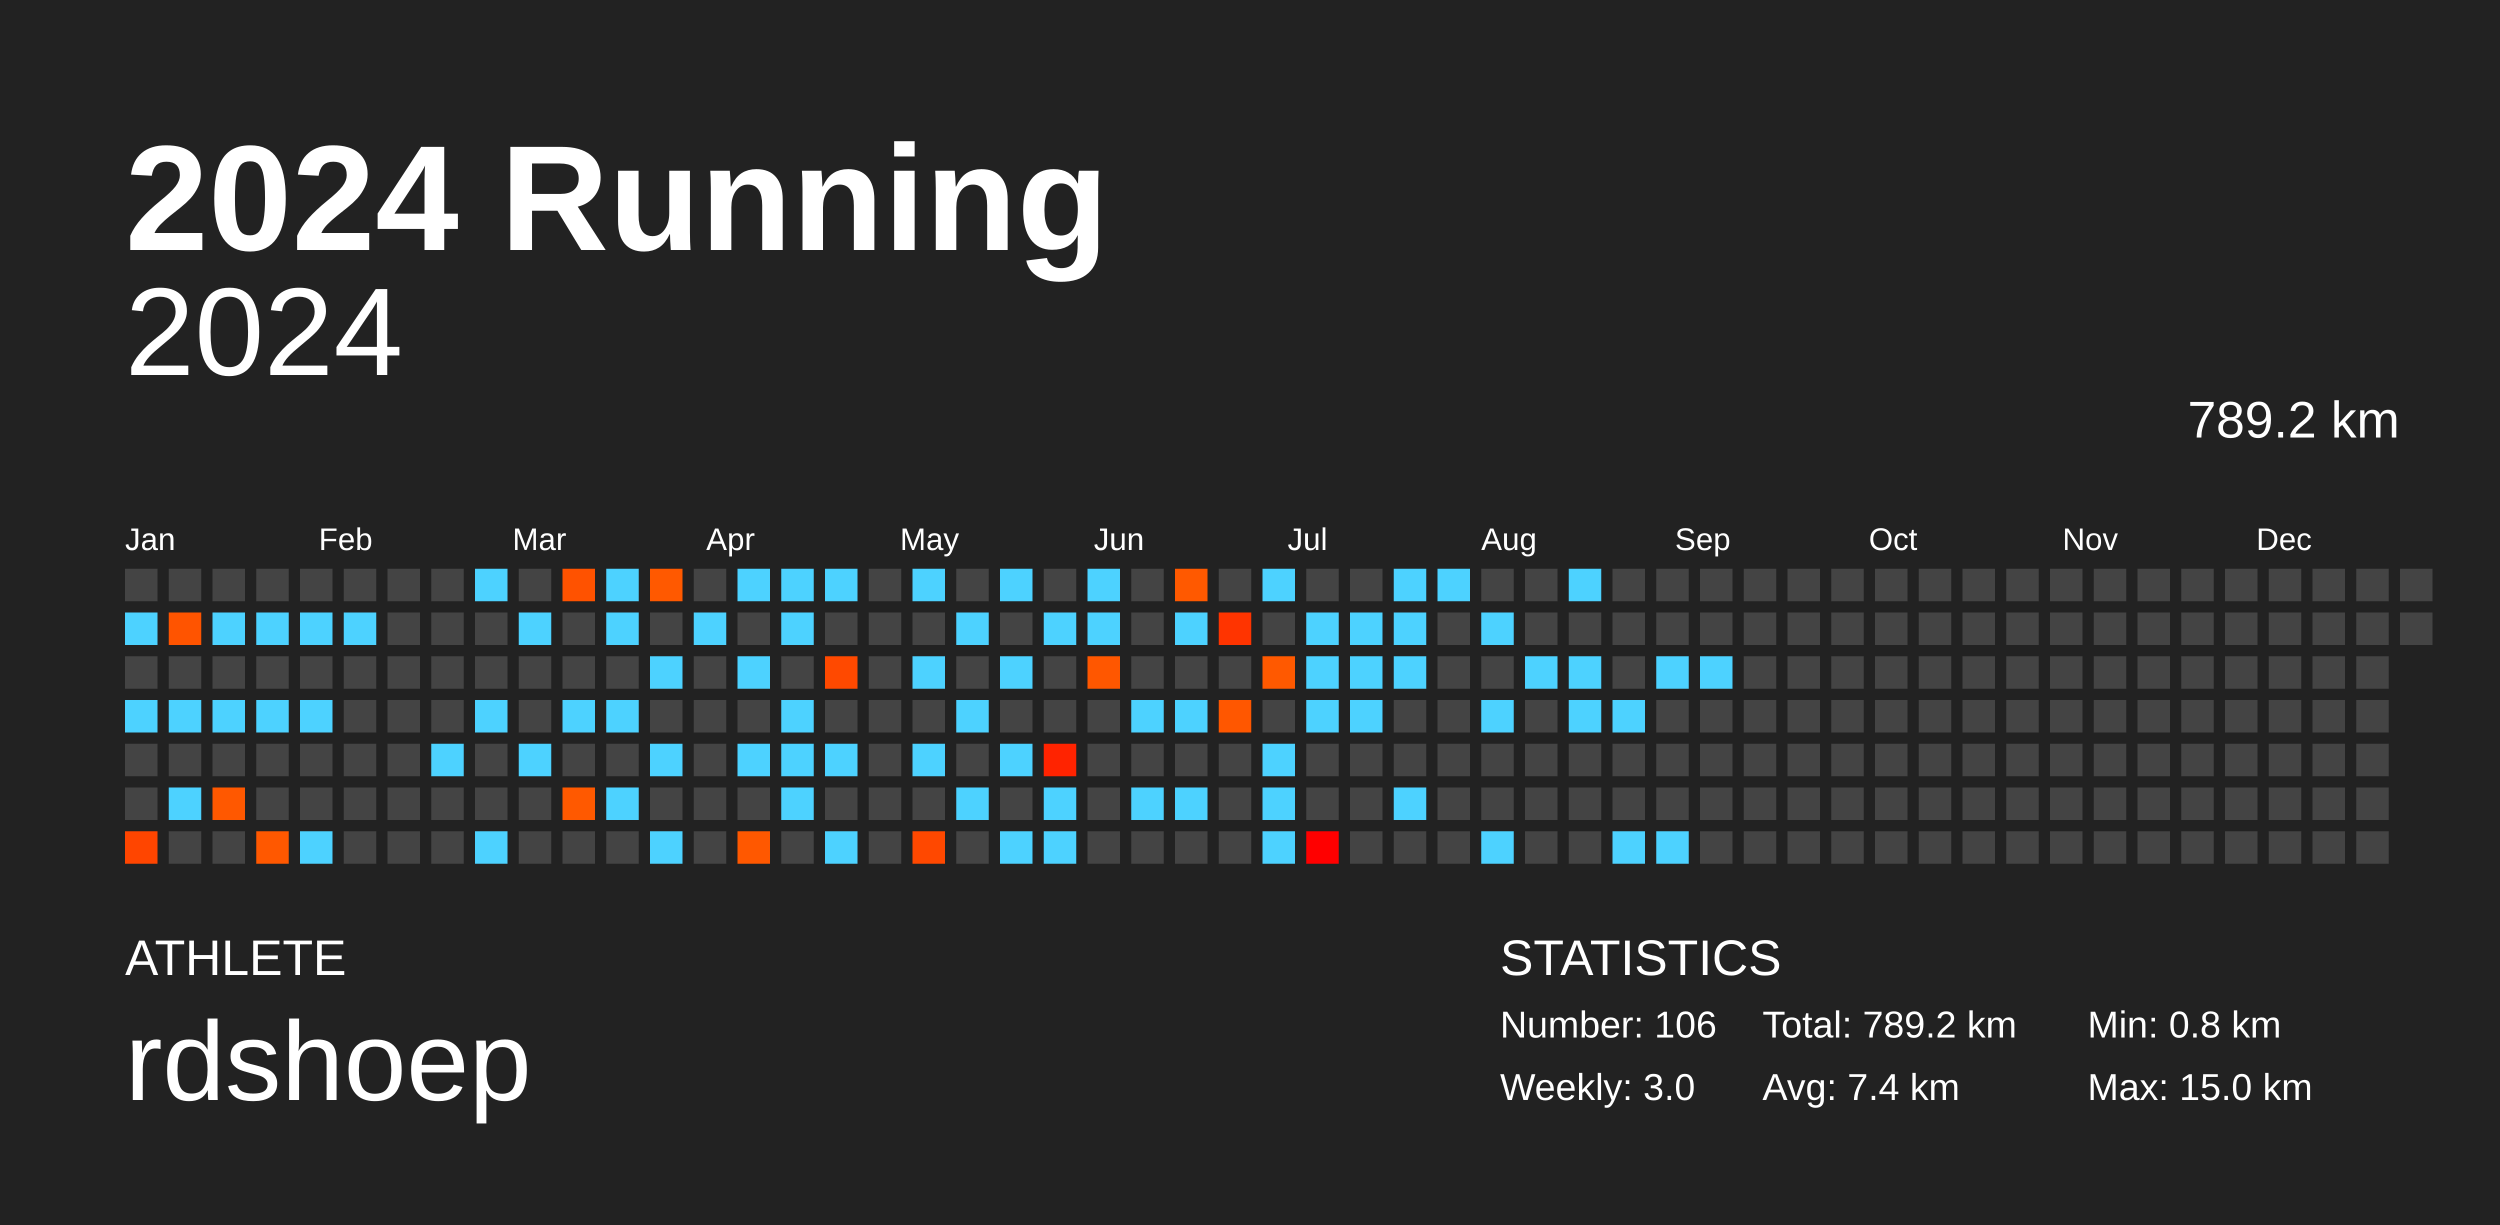
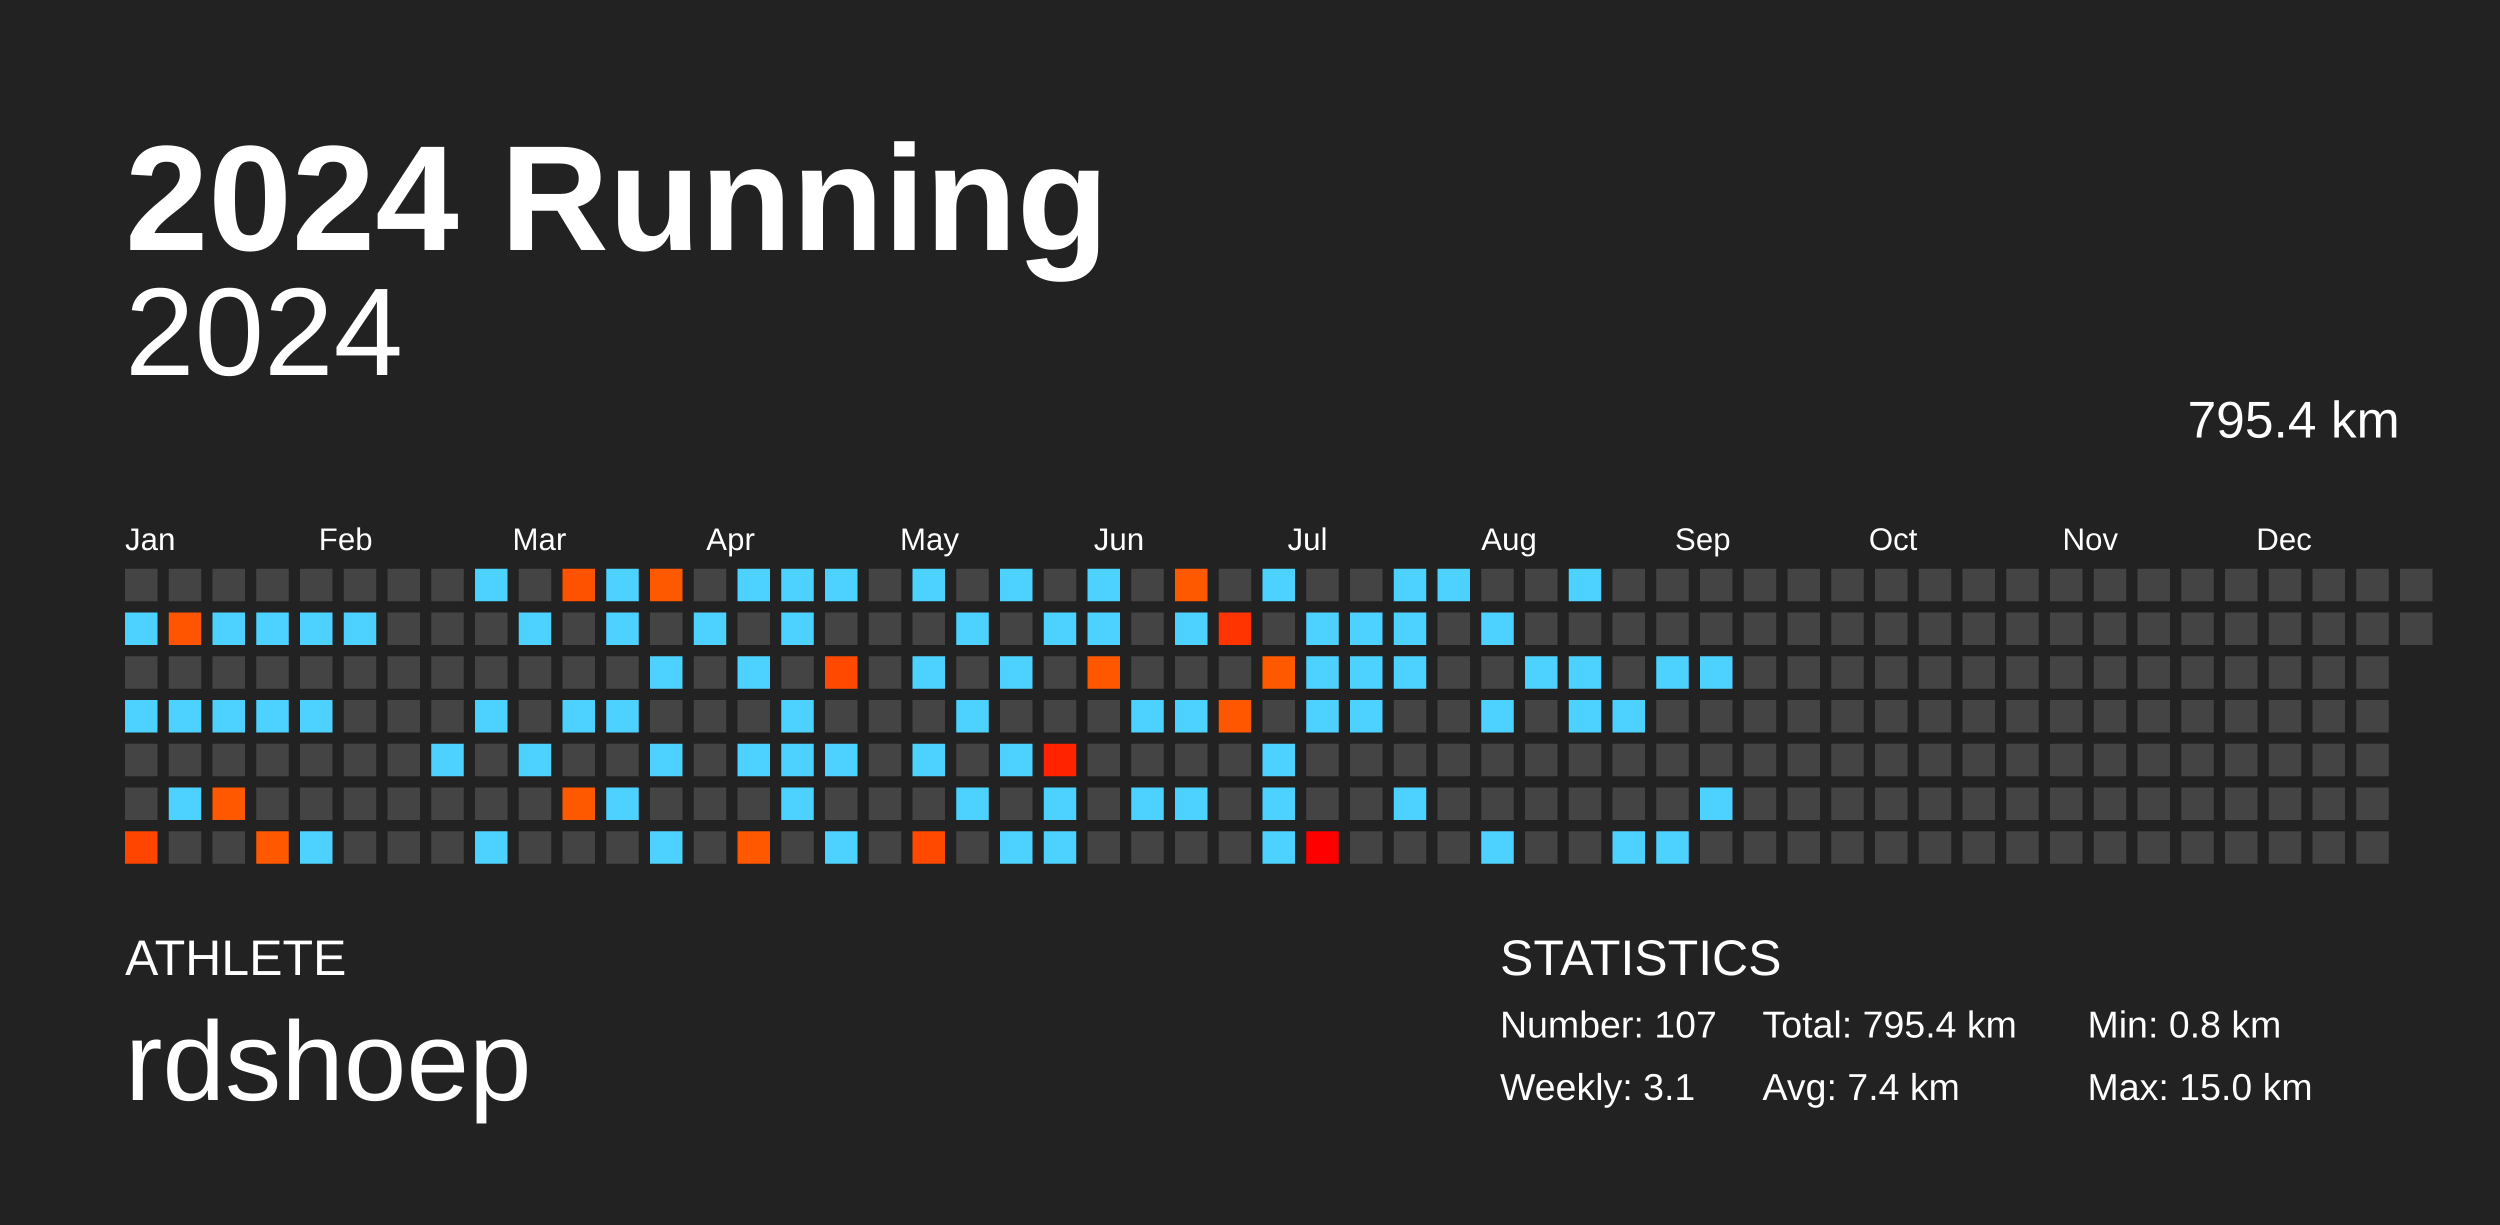
<svg xmlns="http://www.w3.org/2000/svg" baseProfile="full" height="98mm" version="1.1" viewBox="0,0,200,98" width="200mm">
  <defs />
  <rect fill="#222222" height="98" width="200" x="0" y="0" />
  <text fill="#FFFFFF" style="font-size:12px; font-family:Arial; font-weight:bold;" x="10" y="20">2024 Running</text>
  <text fill="#FFFFFF" style="font-size:4px; font-family:Arial" x="10" y="78">ATHLETE</text>
  <text fill="#FFFFFF" style="font-size:9px; font-family:Arial" x="10" y="88">rdshoep</text>
  <text fill="#FFFFFF" style="font-size:4px; font-family:Arial" x="120" y="78">STATISTICS</text>
-   <text fill="#FFFFFF" style="font-size:3px; font-family:Arial" x="120" y="83">Number: 106</text>
-   <text fill="#FFFFFF" style="font-size:3px; font-family:Arial" x="120" y="88">Weekly: 3.0</text>
-   <text fill="#FFFFFF" style="font-size:3px; font-family:Arial" x="141" y="83">Total: 789.2 km</text>
+   <text fill="#FFFFFF" style="font-size:3px; font-family:Arial" x="120" y="83">Number: 107</text>
+   <text fill="#FFFFFF" style="font-size:3px; font-family:Arial" x="120" y="88">Weekly: 3.1</text>
+   <text fill="#FFFFFF" style="font-size:3px; font-family:Arial" x="141" y="83">Total: 795.4 km</text>
  <text fill="#FFFFFF" style="font-size:3px; font-family:Arial" x="141" y="88">Avg: 7.4 km</text>
  <text fill="#FFFFFF" style="font-size:3px; font-family:Arial" x="167" y="83">Min: 0.8 km</text>
  <text fill="#FFFFFF" style="font-size:3px; font-family:Arial" x="167" y="88">Max: 15.0 km</text>
  <text alignment-baseline="hanging" fill="#FFFFFF" style="font-size:10.0px; font-family:Arial;" x="10" y="30">2024</text>
-   <text alignment-baseline="hanging" fill="#FFFFFF" style="font-size:4.125px; font-family:Arial;" x="175" y="35">789.2 km</text>
+   <text alignment-baseline="hanging" fill="#FFFFFF" style="font-size:4.125px; font-family:Arial;" x="175" y="35">795.4 km</text>
  <text fill="#FFFFFF" style="font-size:2.5px; font-family:Arial" x="10.0" y="44">Jan</text>
  <text fill="#FFFFFF" style="font-size:2.5px; font-family:Arial" x="25.5" y="44">Feb</text>
  <text fill="#FFFFFF" style="font-size:2.5px; font-family:Arial" x="41.0" y="44">Mar</text>
  <text fill="#FFFFFF" style="font-size:2.5px; font-family:Arial" x="56.5" y="44">Apr</text>
  <text fill="#FFFFFF" style="font-size:2.5px; font-family:Arial" x="72.0" y="44">May</text>
  <text fill="#FFFFFF" style="font-size:2.5px; font-family:Arial" x="87.5" y="44">Jun</text>
  <text fill="#FFFFFF" style="font-size:2.5px; font-family:Arial" x="103.0" y="44">Jul</text>
  <text fill="#FFFFFF" style="font-size:2.5px; font-family:Arial" x="118.5" y="44">Aug</text>
  <text fill="#FFFFFF" style="font-size:2.5px; font-family:Arial" x="134.0" y="44">Sep</text>
  <text fill="#FFFFFF" style="font-size:2.5px; font-family:Arial" x="149.5" y="44">Oct</text>
  <text fill="#FFFFFF" style="font-size:2.5px; font-family:Arial" x="165.0" y="44">Nov</text>
  <text fill="#FFFFFF" style="font-size:2.5px; font-family:Arial" x="180.5" y="44">Dec</text>
  <rect fill="#444444" height="2.6" width="2.6" x="10.0" y="45.5" />
  <rect fill="#4dd2ff" height="2.6" width="2.6" x="10.0" y="49.0" />
  <rect fill="#444444" height="2.6" width="2.6" x="10.0" y="52.5" />
  <rect fill="#4dd2ff" height="2.6" width="2.6" x="10.0" y="56.0" />
  <rect fill="#444444" height="2.6" width="2.6" x="10.0" y="59.5" />
  <rect fill="#444444" height="2.6" width="2.6" x="10.0" y="63.0" />
  <rect fill="#ff4500" height="2.6" width="2.6" x="10.0" y="66.5" />
  <rect fill="#444444" height="2.6" width="2.6" x="13.5" y="45.5" />
  <rect fill="#ff5400" height="2.6" width="2.6" x="13.5" y="49.0" />
  <rect fill="#444444" height="2.6" width="2.6" x="13.5" y="52.5" />
  <rect fill="#4dd2ff" height="2.6" width="2.6" x="13.5" y="56.0" />
  <rect fill="#444444" height="2.6" width="2.6" x="13.5" y="59.5" />
  <rect fill="#4dd2ff" height="2.6" width="2.6" x="13.5" y="63.0" />
  <rect fill="#444444" height="2.6" width="2.6" x="13.5" y="66.5" />
  <rect fill="#444444" height="2.6" width="2.6" x="17.0" y="45.5" />
  <rect fill="#4dd2ff" height="2.6" width="2.6" x="17.0" y="49.0" />
  <rect fill="#444444" height="2.6" width="2.6" x="17.0" y="52.5" />
  <rect fill="#4dd2ff" height="2.6" width="2.6" x="17.0" y="56.0" />
  <rect fill="#444444" height="2.6" width="2.6" x="17.0" y="59.5" />
  <rect fill="#ff5800" height="2.6" width="2.6" x="17.0" y="63.0" />
  <rect fill="#444444" height="2.6" width="2.6" x="17.0" y="66.5" />
  <rect fill="#444444" height="2.6" width="2.6" x="20.5" y="45.5" />
  <rect fill="#4dd2ff" height="2.6" width="2.6" x="20.5" y="49.0" />
  <rect fill="#444444" height="2.6" width="2.6" x="20.5" y="52.5" />
  <rect fill="#4dd2ff" height="2.6" width="2.6" x="20.5" y="56.0" />
  <rect fill="#444444" height="2.6" width="2.6" x="20.5" y="59.5" />
  <rect fill="#444444" height="2.6" width="2.6" x="20.5" y="63.0" />
  <rect fill="#ff5800" height="2.6" width="2.6" x="20.5" y="66.5" />
  <rect fill="#444444" height="2.6" width="2.6" x="24.0" y="45.5" />
  <rect fill="#4dd2ff" height="2.6" width="2.6" x="24.0" y="49.0" />
  <rect fill="#444444" height="2.6" width="2.6" x="24.0" y="52.5" />
  <rect fill="#4dd2ff" height="2.6" width="2.6" x="24.0" y="56.0" />
  <rect fill="#444444" height="2.6" width="2.6" x="24.0" y="59.5" />
  <rect fill="#444444" height="2.6" width="2.6" x="24.0" y="63.0" />
  <rect fill="#4dd2ff" height="2.6" width="2.6" x="24.0" y="66.5" />
  <rect fill="#444444" height="2.6" width="2.6" x="27.5" y="45.5" />
  <rect fill="#4dd2ff" height="2.6" width="2.6" x="27.5" y="49.0" />
  <rect fill="#444444" height="2.6" width="2.6" x="27.5" y="52.5" />
  <rect fill="#444444" height="2.6" width="2.6" x="27.5" y="56.0" />
  <rect fill="#444444" height="2.6" width="2.6" x="27.5" y="59.5" />
  <rect fill="#444444" height="2.6" width="2.6" x="27.5" y="63.0" />
  <rect fill="#444444" height="2.6" width="2.6" x="27.5" y="66.5" />
  <rect fill="#444444" height="2.6" width="2.6" x="31.0" y="45.5" />
  <rect fill="#444444" height="2.6" width="2.6" x="31.0" y="49.0" />
  <rect fill="#444444" height="2.6" width="2.6" x="31.0" y="52.5" />
  <rect fill="#444444" height="2.6" width="2.6" x="31.0" y="56.0" />
  <rect fill="#444444" height="2.6" width="2.6" x="31.0" y="59.5" />
  <rect fill="#444444" height="2.6" width="2.6" x="31.0" y="63.0" />
  <rect fill="#444444" height="2.6" width="2.6" x="31.0" y="66.5" />
  <rect fill="#444444" height="2.6" width="2.6" x="34.5" y="45.5" />
  <rect fill="#444444" height="2.6" width="2.6" x="34.5" y="49.0" />
  <rect fill="#444444" height="2.6" width="2.6" x="34.5" y="52.5" />
  <rect fill="#444444" height="2.6" width="2.6" x="34.5" y="56.0" />
  <rect fill="#4dd2ff" height="2.6" width="2.6" x="34.5" y="59.5" />
  <rect fill="#444444" height="2.6" width="2.6" x="34.5" y="63.0" />
  <rect fill="#444444" height="2.6" width="2.6" x="34.5" y="66.5" />
  <rect fill="#4dd2ff" height="2.6" width="2.6" x="38.0" y="45.5" />
  <rect fill="#444444" height="2.6" width="2.6" x="38.0" y="49.0" />
  <rect fill="#444444" height="2.6" width="2.6" x="38.0" y="52.5" />
  <rect fill="#4dd2ff" height="2.6" width="2.6" x="38.0" y="56.0" />
  <rect fill="#444444" height="2.6" width="2.6" x="38.0" y="59.5" />
  <rect fill="#444444" height="2.6" width="2.6" x="38.0" y="63.0" />
  <rect fill="#4dd2ff" height="2.6" width="2.6" x="38.0" y="66.5" />
  <rect fill="#444444" height="2.6" width="2.6" x="41.5" y="45.5" />
  <rect fill="#4dd2ff" height="2.6" width="2.6" x="41.5" y="49.0" />
  <rect fill="#444444" height="2.6" width="2.6" x="41.5" y="52.5" />
  <rect fill="#444444" height="2.6" width="2.6" x="41.5" y="56.0" />
  <rect fill="#4dd2ff" height="2.6" width="2.6" x="41.5" y="59.5" />
  <rect fill="#444444" height="2.6" width="2.6" x="41.5" y="63.0" />
  <rect fill="#444444" height="2.6" width="2.6" x="41.5" y="66.5" />
  <rect fill="#ff5200" height="2.6" width="2.6" x="45.0" y="45.5" />
  <rect fill="#444444" height="2.6" width="2.6" x="45.0" y="49.0" />
  <rect fill="#444444" height="2.6" width="2.6" x="45.0" y="52.5" />
  <rect fill="#4dd2ff" height="2.6" width="2.6" x="45.0" y="56.0" />
  <rect fill="#444444" height="2.6" width="2.6" x="45.0" y="59.5" />
  <rect fill="#ff5900" height="2.6" width="2.6" x="45.0" y="63.0" />
  <rect fill="#444444" height="2.6" width="2.6" x="45.0" y="66.5" />
  <rect fill="#4dd2ff" height="2.6" width="2.6" x="48.5" y="45.5" />
  <rect fill="#4dd2ff" height="2.6" width="2.6" x="48.5" y="49.0" />
  <rect fill="#444444" height="2.6" width="2.6" x="48.5" y="52.5" />
  <rect fill="#4dd2ff" height="2.6" width="2.6" x="48.5" y="56.0" />
  <rect fill="#444444" height="2.6" width="2.6" x="48.5" y="59.5" />
  <rect fill="#4dd2ff" height="2.6" width="2.6" x="48.5" y="63.0" />
  <rect fill="#444444" height="2.6" width="2.6" x="48.5" y="66.5" />
  <rect fill="#ff5900" height="2.6" width="2.6" x="52.0" y="45.5" />
  <rect fill="#444444" height="2.6" width="2.6" x="52.0" y="49.0" />
  <rect fill="#4dd2ff" height="2.6" width="2.6" x="52.0" y="52.5" />
  <rect fill="#444444" height="2.6" width="2.6" x="52.0" y="56.0" />
  <rect fill="#4dd2ff" height="2.6" width="2.6" x="52.0" y="59.5" />
  <rect fill="#444444" height="2.6" width="2.6" x="52.0" y="63.0" />
  <rect fill="#4dd2ff" height="2.6" width="2.6" x="52.0" y="66.5" />
  <rect fill="#444444" height="2.6" width="2.6" x="55.5" y="45.5" />
  <rect fill="#4dd2ff" height="2.6" width="2.6" x="55.5" y="49.0" />
  <rect fill="#444444" height="2.6" width="2.6" x="55.5" y="52.5" />
  <rect fill="#444444" height="2.6" width="2.6" x="55.5" y="56.0" />
  <rect fill="#444444" height="2.6" width="2.6" x="55.5" y="59.5" />
  <rect fill="#444444" height="2.6" width="2.6" x="55.5" y="63.0" />
  <rect fill="#444444" height="2.6" width="2.6" x="55.5" y="66.5" />
  <rect fill="#4dd2ff" height="2.6" width="2.6" x="59.0" y="45.5" />
  <rect fill="#444444" height="2.6" width="2.6" x="59.0" y="49.0" />
  <rect fill="#4dd2ff" height="2.6" width="2.6" x="59.0" y="52.5" />
  <rect fill="#444444" height="2.6" width="2.6" x="59.0" y="56.0" />
  <rect fill="#4dd2ff" height="2.6" width="2.6" x="59.0" y="59.5" />
  <rect fill="#444444" height="2.6" width="2.6" x="59.0" y="63.0" />
  <rect fill="#ff5800" height="2.6" width="2.6" x="59.0" y="66.5" />
  <rect fill="#4dd2ff" height="2.6" width="2.6" x="62.5" y="45.5" />
  <rect fill="#4dd2ff" height="2.6" width="2.6" x="62.5" y="49.0" />
  <rect fill="#444444" height="2.6" width="2.6" x="62.5" y="52.5" />
  <rect fill="#4dd2ff" height="2.6" width="2.6" x="62.5" y="56.0" />
  <rect fill="#4dd2ff" height="2.6" width="2.6" x="62.5" y="59.5" />
  <rect fill="#4dd2ff" height="2.6" width="2.6" x="62.5" y="63.0" />
  <rect fill="#444444" height="2.6" width="2.6" x="62.5" y="66.5" />
  <rect fill="#4dd2ff" height="2.6" width="2.6" x="66.0" y="45.5" />
  <rect fill="#444444" height="2.6" width="2.6" x="66.0" y="49.0" />
  <rect fill="#ff4900" height="2.6" width="2.6" x="66.0" y="52.5" />
  <rect fill="#444444" height="2.6" width="2.6" x="66.0" y="56.0" />
  <rect fill="#4dd2ff" height="2.6" width="2.6" x="66.0" y="59.5" />
  <rect fill="#444444" height="2.6" width="2.6" x="66.0" y="63.0" />
  <rect fill="#4dd2ff" height="2.6" width="2.6" x="66.0" y="66.5" />
  <rect fill="#444444" height="2.6" width="2.6" x="69.5" y="45.5" />
  <rect fill="#444444" height="2.6" width="2.6" x="69.5" y="49.0" />
  <rect fill="#444444" height="2.6" width="2.6" x="69.5" y="52.5" />
  <rect fill="#444444" height="2.6" width="2.6" x="69.5" y="56.0" />
  <rect fill="#444444" height="2.6" width="2.6" x="69.5" y="59.5" />
  <rect fill="#444444" height="2.6" width="2.6" x="69.5" y="63.0" />
  <rect fill="#444444" height="2.6" width="2.6" x="69.5" y="66.5" />
  <rect fill="#4dd2ff" height="2.6" width="2.6" x="73.0" y="45.5" />
  <rect fill="#444444" height="2.6" width="2.6" x="73.0" y="49.0" />
  <rect fill="#4dd2ff" height="2.6" width="2.6" x="73.0" y="52.5" />
  <rect fill="#444444" height="2.6" width="2.6" x="73.0" y="56.0" />
  <rect fill="#4dd2ff" height="2.6" width="2.6" x="73.0" y="59.5" />
  <rect fill="#444444" height="2.6" width="2.6" x="73.0" y="63.0" />
  <rect fill="#ff4800" height="2.6" width="2.6" x="73.0" y="66.5" />
  <rect fill="#444444" height="2.6" width="2.6" x="76.5" y="45.5" />
  <rect fill="#4dd2ff" height="2.6" width="2.6" x="76.5" y="49.0" />
  <rect fill="#444444" height="2.6" width="2.6" x="76.5" y="52.5" />
  <rect fill="#4dd2ff" height="2.6" width="2.6" x="76.5" y="56.0" />
  <rect fill="#444444" height="2.6" width="2.6" x="76.5" y="59.5" />
  <rect fill="#4dd2ff" height="2.6" width="2.6" x="76.5" y="63.0" />
  <rect fill="#444444" height="2.6" width="2.6" x="76.5" y="66.5" />
  <rect fill="#4dd2ff" height="2.6" width="2.6" x="80.0" y="45.5" />
  <rect fill="#444444" height="2.6" width="2.6" x="80.0" y="49.0" />
  <rect fill="#4dd2ff" height="2.6" width="2.6" x="80.0" y="52.5" />
  <rect fill="#444444" height="2.6" width="2.6" x="80.0" y="56.0" />
  <rect fill="#4dd2ff" height="2.6" width="2.6" x="80.0" y="59.5" />
  <rect fill="#444444" height="2.6" width="2.6" x="80.0" y="63.0" />
  <rect fill="#4dd2ff" height="2.6" width="2.6" x="80.0" y="66.5" />
  <rect fill="#444444" height="2.6" width="2.6" x="83.5" y="45.5" />
  <rect fill="#4dd2ff" height="2.6" width="2.6" x="83.5" y="49.0" />
  <rect fill="#444444" height="2.6" width="2.6" x="83.5" y="52.5" />
  <rect fill="#444444" height="2.6" width="2.6" x="83.5" y="56.0" />
  <rect fill="#ff2300" height="2.6" width="2.6" x="83.5" y="59.5" />
  <rect fill="#4dd2ff" height="2.6" width="2.6" x="83.5" y="63.0" />
  <rect fill="#4dd2ff" height="2.6" width="2.6" x="83.5" y="66.5" />
  <rect fill="#4dd2ff" height="2.6" width="2.6" x="87.0" y="45.5" />
  <rect fill="#4dd2ff" height="2.6" width="2.6" x="87.0" y="49.0" />
  <rect fill="#ff5700" height="2.6" width="2.6" x="87.0" y="52.5" />
  <rect fill="#444444" height="2.6" width="2.6" x="87.0" y="56.0" />
  <rect fill="#444444" height="2.6" width="2.6" x="87.0" y="59.5" />
  <rect fill="#444444" height="2.6" width="2.6" x="87.0" y="63.0" />
  <rect fill="#444444" height="2.6" width="2.6" x="87.0" y="66.5" />
  <rect fill="#444444" height="2.6" width="2.6" x="90.5" y="45.5" />
  <rect fill="#444444" height="2.6" width="2.6" x="90.5" y="49.0" />
  <rect fill="#444444" height="2.6" width="2.6" x="90.5" y="52.5" />
  <rect fill="#4dd2ff" height="2.6" width="2.6" x="90.5" y="56.0" />
  <rect fill="#444444" height="2.6" width="2.6" x="90.5" y="59.5" />
  <rect fill="#4dd2ff" height="2.6" width="2.6" x="90.5" y="63.0" />
  <rect fill="#444444" height="2.6" width="2.6" x="90.5" y="66.5" />
  <rect fill="#ff5900" height="2.6" width="2.6" x="94.0" y="45.5" />
  <rect fill="#4dd2ff" height="2.6" width="2.6" x="94.0" y="49.0" />
  <rect fill="#444444" height="2.6" width="2.6" x="94.0" y="52.5" />
  <rect fill="#4dd2ff" height="2.6" width="2.6" x="94.0" y="56.0" />
  <rect fill="#444444" height="2.6" width="2.6" x="94.0" y="59.5" />
  <rect fill="#4dd2ff" height="2.6" width="2.6" x="94.0" y="63.0" />
  <rect fill="#444444" height="2.6" width="2.6" x="94.0" y="66.5" />
  <rect fill="#444444" height="2.6" width="2.6" x="97.5" y="45.5" />
  <rect fill="#ff3400" height="2.6" width="2.6" x="97.5" y="49.0" />
  <rect fill="#444444" height="2.6" width="2.6" x="97.5" y="52.5" />
  <rect fill="#ff5700" height="2.6" width="2.6" x="97.5" y="56.0" />
  <rect fill="#444444" height="2.6" width="2.6" x="97.5" y="59.5" />
  <rect fill="#444444" height="2.6" width="2.6" x="97.5" y="63.0" />
  <rect fill="#444444" height="2.6" width="2.6" x="97.5" y="66.5" />
  <rect fill="#4dd2ff" height="2.6" width="2.6" x="101.0" y="45.5" />
  <rect fill="#444444" height="2.6" width="2.6" x="101.0" y="49.0" />
  <rect fill="#ff5900" height="2.6" width="2.6" x="101.0" y="52.5" />
  <rect fill="#444444" height="2.6" width="2.6" x="101.0" y="56.0" />
  <rect fill="#4dd2ff" height="2.6" width="2.6" x="101.0" y="59.5" />
  <rect fill="#4dd2ff" height="2.6" width="2.6" x="101.0" y="63.0" />
  <rect fill="#4dd2ff" height="2.6" width="2.6" x="101.0" y="66.5" />
  <rect fill="#444444" height="2.6" width="2.6" x="104.5" y="45.5" />
  <rect fill="#4dd2ff" height="2.6" width="2.6" x="104.5" y="49.0" />
  <rect fill="#4dd2ff" height="2.6" width="2.6" x="104.5" y="52.5" />
  <rect fill="#4dd2ff" height="2.6" width="2.6" x="104.5" y="56.0" />
  <rect fill="#444444" height="2.6" width="2.6" x="104.5" y="59.5" />
  <rect fill="#444444" height="2.6" width="2.6" x="104.5" y="63.0" />
  <rect fill="#ff0000" height="2.6" width="2.6" x="104.5" y="66.5" />
  <rect fill="#444444" height="2.6" width="2.6" x="108.0" y="45.5" />
  <rect fill="#4dd2ff" height="2.6" width="2.6" x="108.0" y="49.0" />
  <rect fill="#4dd2ff" height="2.6" width="2.6" x="108.0" y="52.5" />
  <rect fill="#4dd2ff" height="2.6" width="2.6" x="108.0" y="56.0" />
  <rect fill="#444444" height="2.6" width="2.6" x="108.0" y="59.5" />
  <rect fill="#444444" height="2.6" width="2.6" x="108.0" y="63.0" />
  <rect fill="#444444" height="2.6" width="2.6" x="108.0" y="66.5" />
  <rect fill="#4dd2ff" height="2.6" width="2.6" x="111.5" y="45.5" />
  <rect fill="#4dd2ff" height="2.6" width="2.6" x="111.5" y="49.0" />
  <rect fill="#4dd2ff" height="2.6" width="2.6" x="111.5" y="52.5" />
  <rect fill="#444444" height="2.6" width="2.6" x="111.5" y="56.0" />
  <rect fill="#444444" height="2.6" width="2.6" x="111.5" y="59.5" />
  <rect fill="#4dd2ff" height="2.6" width="2.6" x="111.5" y="63.0" />
  <rect fill="#444444" height="2.6" width="2.6" x="111.5" y="66.5" />
  <rect fill="#4dd2ff" height="2.6" width="2.6" x="115.0" y="45.5" />
  <rect fill="#444444" height="2.6" width="2.6" x="115.0" y="49.0" />
  <rect fill="#444444" height="2.6" width="2.6" x="115.0" y="52.5" />
  <rect fill="#444444" height="2.6" width="2.6" x="115.0" y="56.0" />
  <rect fill="#444444" height="2.6" width="2.6" x="115.0" y="59.5" />
  <rect fill="#444444" height="2.6" width="2.6" x="115.0" y="63.0" />
  <rect fill="#444444" height="2.6" width="2.6" x="115.0" y="66.5" />
  <rect fill="#444444" height="2.6" width="2.6" x="118.5" y="45.5" />
  <rect fill="#4dd2ff" height="2.6" width="2.6" x="118.5" y="49.0" />
  <rect fill="#444444" height="2.6" width="2.6" x="118.5" y="52.5" />
  <rect fill="#4dd2ff" height="2.6" width="2.6" x="118.5" y="56.0" />
  <rect fill="#444444" height="2.6" width="2.6" x="118.5" y="59.5" />
  <rect fill="#444444" height="2.6" width="2.6" x="118.5" y="63.0" />
  <rect fill="#4dd2ff" height="2.6" width="2.6" x="118.5" y="66.5" />
  <rect fill="#444444" height="2.6" width="2.6" x="122.0" y="45.5" />
  <rect fill="#444444" height="2.6" width="2.6" x="122.0" y="49.0" />
  <rect fill="#4dd2ff" height="2.6" width="2.6" x="122.0" y="52.5" />
  <rect fill="#444444" height="2.6" width="2.6" x="122.0" y="56.0" />
  <rect fill="#444444" height="2.6" width="2.6" x="122.0" y="59.5" />
  <rect fill="#444444" height="2.6" width="2.6" x="122.0" y="63.0" />
  <rect fill="#444444" height="2.6" width="2.6" x="122.0" y="66.5" />
  <rect fill="#4dd2ff" height="2.6" width="2.6" x="125.5" y="45.5" />
  <rect fill="#444444" height="2.6" width="2.6" x="125.5" y="49.0" />
  <rect fill="#4dd2ff" height="2.6" width="2.6" x="125.5" y="52.5" />
  <rect fill="#4dd2ff" height="2.6" width="2.6" x="125.5" y="56.0" />
  <rect fill="#444444" height="2.6" width="2.6" x="125.5" y="59.5" />
  <rect fill="#444444" height="2.6" width="2.6" x="125.5" y="63.0" />
  <rect fill="#444444" height="2.6" width="2.6" x="125.5" y="66.5" />
  <rect fill="#444444" height="2.6" width="2.6" x="129.0" y="45.5" />
  <rect fill="#444444" height="2.6" width="2.6" x="129.0" y="49.0" />
  <rect fill="#444444" height="2.6" width="2.6" x="129.0" y="52.5" />
  <rect fill="#4dd2ff" height="2.6" width="2.6" x="129.0" y="56.0" />
  <rect fill="#444444" height="2.6" width="2.6" x="129.0" y="59.5" />
  <rect fill="#444444" height="2.6" width="2.6" x="129.0" y="63.0" />
  <rect fill="#4dd2ff" height="2.6" width="2.6" x="129.0" y="66.5" />
  <rect fill="#444444" height="2.6" width="2.6" x="132.5" y="45.5" />
  <rect fill="#444444" height="2.6" width="2.6" x="132.5" y="49.0" />
  <rect fill="#4dd2ff" height="2.6" width="2.6" x="132.5" y="52.5" />
  <rect fill="#444444" height="2.6" width="2.6" x="132.5" y="56.0" />
  <rect fill="#444444" height="2.6" width="2.6" x="132.5" y="59.5" />
  <rect fill="#444444" height="2.6" width="2.6" x="132.5" y="63.0" />
  <rect fill="#4dd2ff" height="2.6" width="2.6" x="132.5" y="66.5" />
  <rect fill="#444444" height="2.6" width="2.6" x="136.0" y="45.5" />
  <rect fill="#444444" height="2.6" width="2.6" x="136.0" y="49.0" />
  <rect fill="#4dd2ff" height="2.6" width="2.6" x="136.0" y="52.5" />
  <rect fill="#444444" height="2.6" width="2.6" x="136.0" y="56.0" />
  <rect fill="#444444" height="2.6" width="2.6" x="136.0" y="59.5" />
-   <rect fill="#444444" height="2.6" width="2.6" x="136.0" y="63.0" />
+   <rect fill="#4dd2ff" height="2.6" width="2.6" x="136.0" y="63.0" />
  <rect fill="#444444" height="2.6" width="2.6" x="136.0" y="66.5" />
  <rect fill="#444444" height="2.6" width="2.6" x="139.5" y="45.5" />
  <rect fill="#444444" height="2.6" width="2.6" x="139.5" y="49.0" />
  <rect fill="#444444" height="2.6" width="2.6" x="139.5" y="52.5" />
  <rect fill="#444444" height="2.6" width="2.6" x="139.5" y="56.0" />
  <rect fill="#444444" height="2.6" width="2.6" x="139.5" y="59.5" />
  <rect fill="#444444" height="2.6" width="2.6" x="139.5" y="63.0" />
  <rect fill="#444444" height="2.6" width="2.6" x="139.5" y="66.5" />
  <rect fill="#444444" height="2.6" width="2.6" x="143.0" y="45.5" />
  <rect fill="#444444" height="2.6" width="2.6" x="143.0" y="49.0" />
  <rect fill="#444444" height="2.6" width="2.6" x="143.0" y="52.5" />
  <rect fill="#444444" height="2.6" width="2.6" x="143.0" y="56.0" />
  <rect fill="#444444" height="2.6" width="2.6" x="143.0" y="59.5" />
  <rect fill="#444444" height="2.6" width="2.6" x="143.0" y="63.0" />
  <rect fill="#444444" height="2.6" width="2.6" x="143.0" y="66.5" />
  <rect fill="#444444" height="2.6" width="2.6" x="146.5" y="45.5" />
  <rect fill="#444444" height="2.6" width="2.6" x="146.5" y="49.0" />
  <rect fill="#444444" height="2.6" width="2.6" x="146.5" y="52.5" />
  <rect fill="#444444" height="2.6" width="2.6" x="146.5" y="56.0" />
  <rect fill="#444444" height="2.6" width="2.6" x="146.5" y="59.5" />
  <rect fill="#444444" height="2.6" width="2.6" x="146.5" y="63.0" />
  <rect fill="#444444" height="2.6" width="2.6" x="146.5" y="66.5" />
  <rect fill="#444444" height="2.6" width="2.6" x="150.0" y="45.5" />
  <rect fill="#444444" height="2.6" width="2.6" x="150.0" y="49.0" />
  <rect fill="#444444" height="2.6" width="2.6" x="150.0" y="52.5" />
  <rect fill="#444444" height="2.6" width="2.6" x="150.0" y="56.0" />
  <rect fill="#444444" height="2.6" width="2.6" x="150.0" y="59.5" />
  <rect fill="#444444" height="2.6" width="2.6" x="150.0" y="63.0" />
  <rect fill="#444444" height="2.6" width="2.6" x="150.0" y="66.5" />
  <rect fill="#444444" height="2.6" width="2.6" x="153.5" y="45.5" />
  <rect fill="#444444" height="2.6" width="2.6" x="153.5" y="49.0" />
  <rect fill="#444444" height="2.6" width="2.6" x="153.5" y="52.5" />
  <rect fill="#444444" height="2.6" width="2.6" x="153.5" y="56.0" />
  <rect fill="#444444" height="2.6" width="2.6" x="153.5" y="59.5" />
  <rect fill="#444444" height="2.6" width="2.6" x="153.5" y="63.0" />
  <rect fill="#444444" height="2.6" width="2.6" x="153.5" y="66.5" />
  <rect fill="#444444" height="2.6" width="2.6" x="157.0" y="45.5" />
  <rect fill="#444444" height="2.6" width="2.6" x="157.0" y="49.0" />
  <rect fill="#444444" height="2.6" width="2.6" x="157.0" y="52.5" />
  <rect fill="#444444" height="2.6" width="2.6" x="157.0" y="56.0" />
  <rect fill="#444444" height="2.6" width="2.6" x="157.0" y="59.5" />
  <rect fill="#444444" height="2.6" width="2.6" x="157.0" y="63.0" />
  <rect fill="#444444" height="2.6" width="2.6" x="157.0" y="66.5" />
  <rect fill="#444444" height="2.6" width="2.6" x="160.5" y="45.5" />
  <rect fill="#444444" height="2.6" width="2.6" x="160.5" y="49.0" />
  <rect fill="#444444" height="2.6" width="2.6" x="160.5" y="52.5" />
  <rect fill="#444444" height="2.6" width="2.6" x="160.5" y="56.0" />
  <rect fill="#444444" height="2.6" width="2.6" x="160.5" y="59.5" />
  <rect fill="#444444" height="2.6" width="2.6" x="160.5" y="63.0" />
  <rect fill="#444444" height="2.6" width="2.6" x="160.5" y="66.5" />
  <rect fill="#444444" height="2.6" width="2.6" x="164.0" y="45.5" />
  <rect fill="#444444" height="2.6" width="2.6" x="164.0" y="49.0" />
  <rect fill="#444444" height="2.6" width="2.6" x="164.0" y="52.5" />
  <rect fill="#444444" height="2.6" width="2.6" x="164.0" y="56.0" />
  <rect fill="#444444" height="2.6" width="2.6" x="164.0" y="59.5" />
  <rect fill="#444444" height="2.6" width="2.6" x="164.0" y="63.0" />
  <rect fill="#444444" height="2.6" width="2.6" x="164.0" y="66.5" />
  <rect fill="#444444" height="2.6" width="2.6" x="167.5" y="45.5" />
  <rect fill="#444444" height="2.6" width="2.6" x="167.5" y="49.0" />
  <rect fill="#444444" height="2.6" width="2.6" x="167.5" y="52.5" />
  <rect fill="#444444" height="2.6" width="2.6" x="167.5" y="56.0" />
  <rect fill="#444444" height="2.6" width="2.6" x="167.5" y="59.5" />
  <rect fill="#444444" height="2.6" width="2.6" x="167.5" y="63.0" />
  <rect fill="#444444" height="2.6" width="2.6" x="167.5" y="66.5" />
  <rect fill="#444444" height="2.6" width="2.6" x="171.0" y="45.5" />
  <rect fill="#444444" height="2.6" width="2.6" x="171.0" y="49.0" />
  <rect fill="#444444" height="2.6" width="2.6" x="171.0" y="52.5" />
  <rect fill="#444444" height="2.6" width="2.6" x="171.0" y="56.0" />
  <rect fill="#444444" height="2.6" width="2.6" x="171.0" y="59.5" />
  <rect fill="#444444" height="2.6" width="2.6" x="171.0" y="63.0" />
  <rect fill="#444444" height="2.6" width="2.6" x="171.0" y="66.5" />
  <rect fill="#444444" height="2.6" width="2.6" x="174.5" y="45.5" />
  <rect fill="#444444" height="2.6" width="2.6" x="174.5" y="49.0" />
  <rect fill="#444444" height="2.6" width="2.6" x="174.5" y="52.5" />
  <rect fill="#444444" height="2.6" width="2.6" x="174.5" y="56.0" />
  <rect fill="#444444" height="2.6" width="2.6" x="174.5" y="59.5" />
  <rect fill="#444444" height="2.6" width="2.6" x="174.5" y="63.0" />
  <rect fill="#444444" height="2.6" width="2.6" x="174.5" y="66.5" />
  <rect fill="#444444" height="2.6" width="2.6" x="178.0" y="45.5" />
  <rect fill="#444444" height="2.6" width="2.6" x="178.0" y="49.0" />
  <rect fill="#444444" height="2.6" width="2.6" x="178.0" y="52.5" />
  <rect fill="#444444" height="2.6" width="2.6" x="178.0" y="56.0" />
  <rect fill="#444444" height="2.6" width="2.6" x="178.0" y="59.5" />
  <rect fill="#444444" height="2.6" width="2.6" x="178.0" y="63.0" />
  <rect fill="#444444" height="2.6" width="2.6" x="178.0" y="66.5" />
  <rect fill="#444444" height="2.6" width="2.6" x="181.5" y="45.5" />
  <rect fill="#444444" height="2.6" width="2.6" x="181.5" y="49.0" />
  <rect fill="#444444" height="2.6" width="2.6" x="181.5" y="52.5" />
  <rect fill="#444444" height="2.6" width="2.6" x="181.5" y="56.0" />
  <rect fill="#444444" height="2.6" width="2.6" x="181.5" y="59.5" />
  <rect fill="#444444" height="2.6" width="2.6" x="181.5" y="63.0" />
  <rect fill="#444444" height="2.6" width="2.6" x="181.5" y="66.5" />
  <rect fill="#444444" height="2.6" width="2.6" x="185.0" y="45.5" />
  <rect fill="#444444" height="2.6" width="2.6" x="185.0" y="49.0" />
  <rect fill="#444444" height="2.6" width="2.6" x="185.0" y="52.5" />
  <rect fill="#444444" height="2.6" width="2.6" x="185.0" y="56.0" />
  <rect fill="#444444" height="2.6" width="2.6" x="185.0" y="59.5" />
  <rect fill="#444444" height="2.6" width="2.6" x="185.0" y="63.0" />
  <rect fill="#444444" height="2.6" width="2.6" x="185.0" y="66.5" />
  <rect fill="#444444" height="2.6" width="2.6" x="188.5" y="45.5" />
  <rect fill="#444444" height="2.6" width="2.6" x="188.5" y="49.0" />
  <rect fill="#444444" height="2.6" width="2.6" x="188.5" y="52.5" />
  <rect fill="#444444" height="2.6" width="2.6" x="188.5" y="56.0" />
  <rect fill="#444444" height="2.6" width="2.6" x="188.5" y="59.5" />
  <rect fill="#444444" height="2.6" width="2.6" x="188.5" y="63.0" />
  <rect fill="#444444" height="2.6" width="2.6" x="188.5" y="66.5" />
  <rect fill="#444444" height="2.6" width="2.6" x="192.0" y="45.5" />
  <rect fill="#444444" height="2.6" width="2.6" x="192.0" y="49.0" />
</svg>
